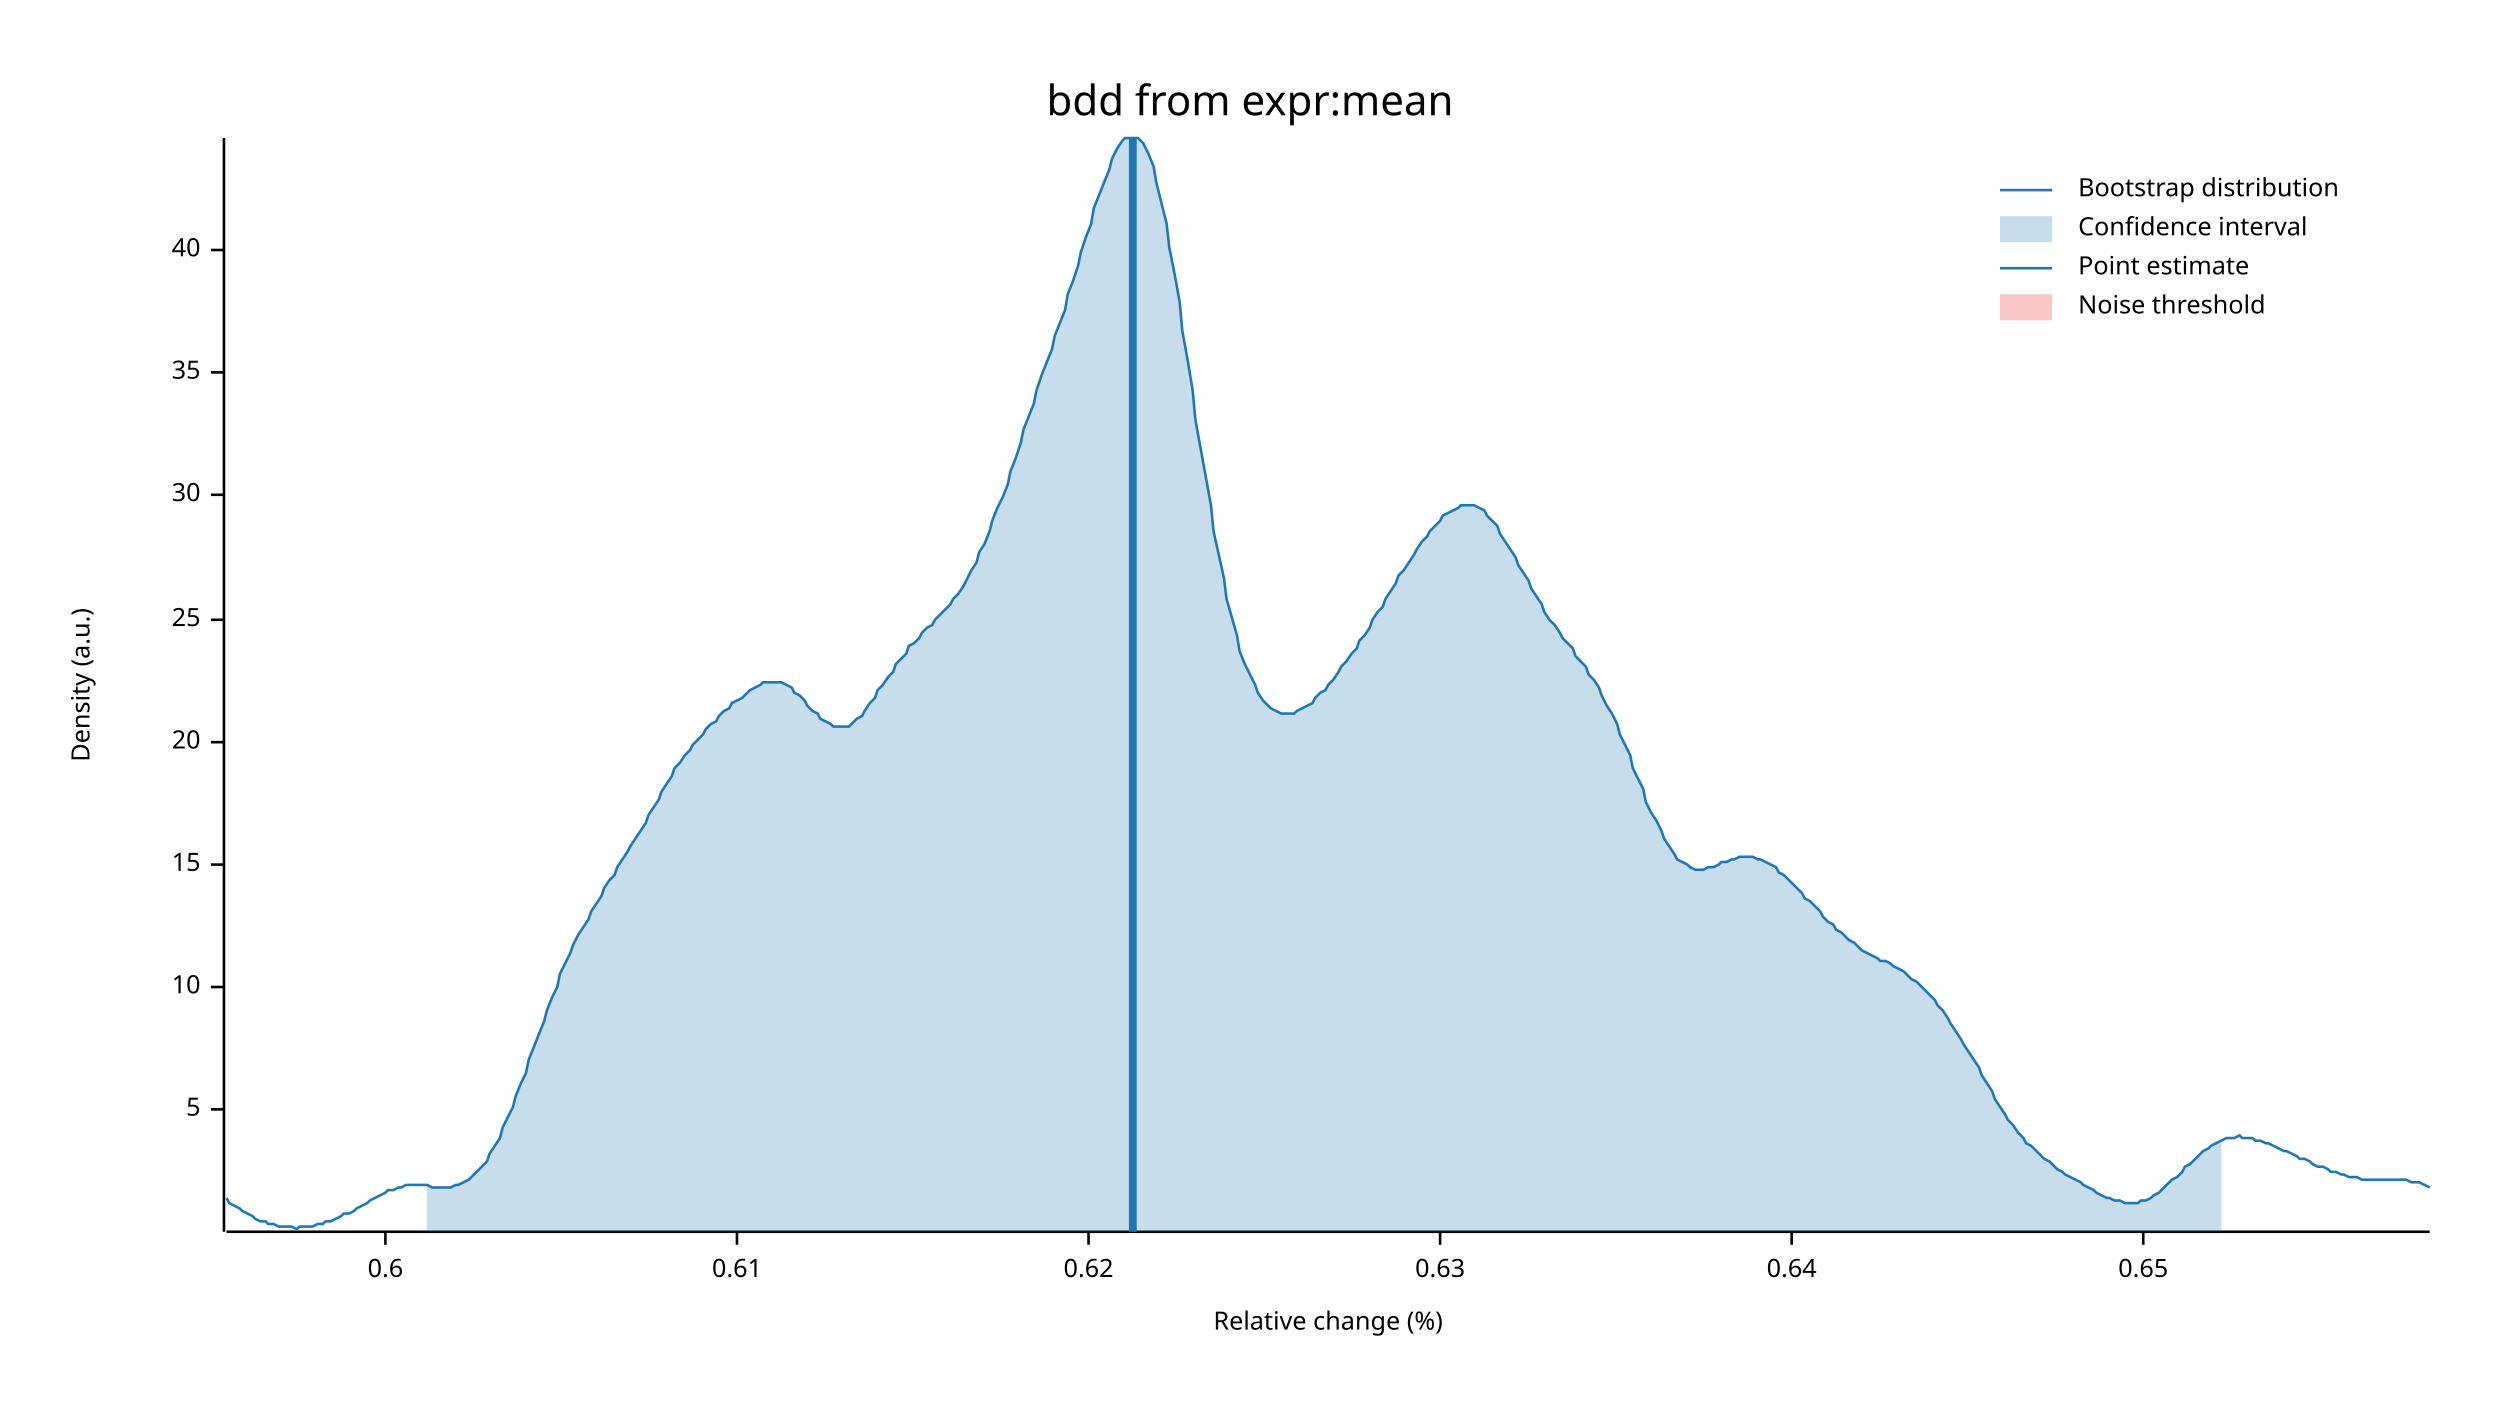
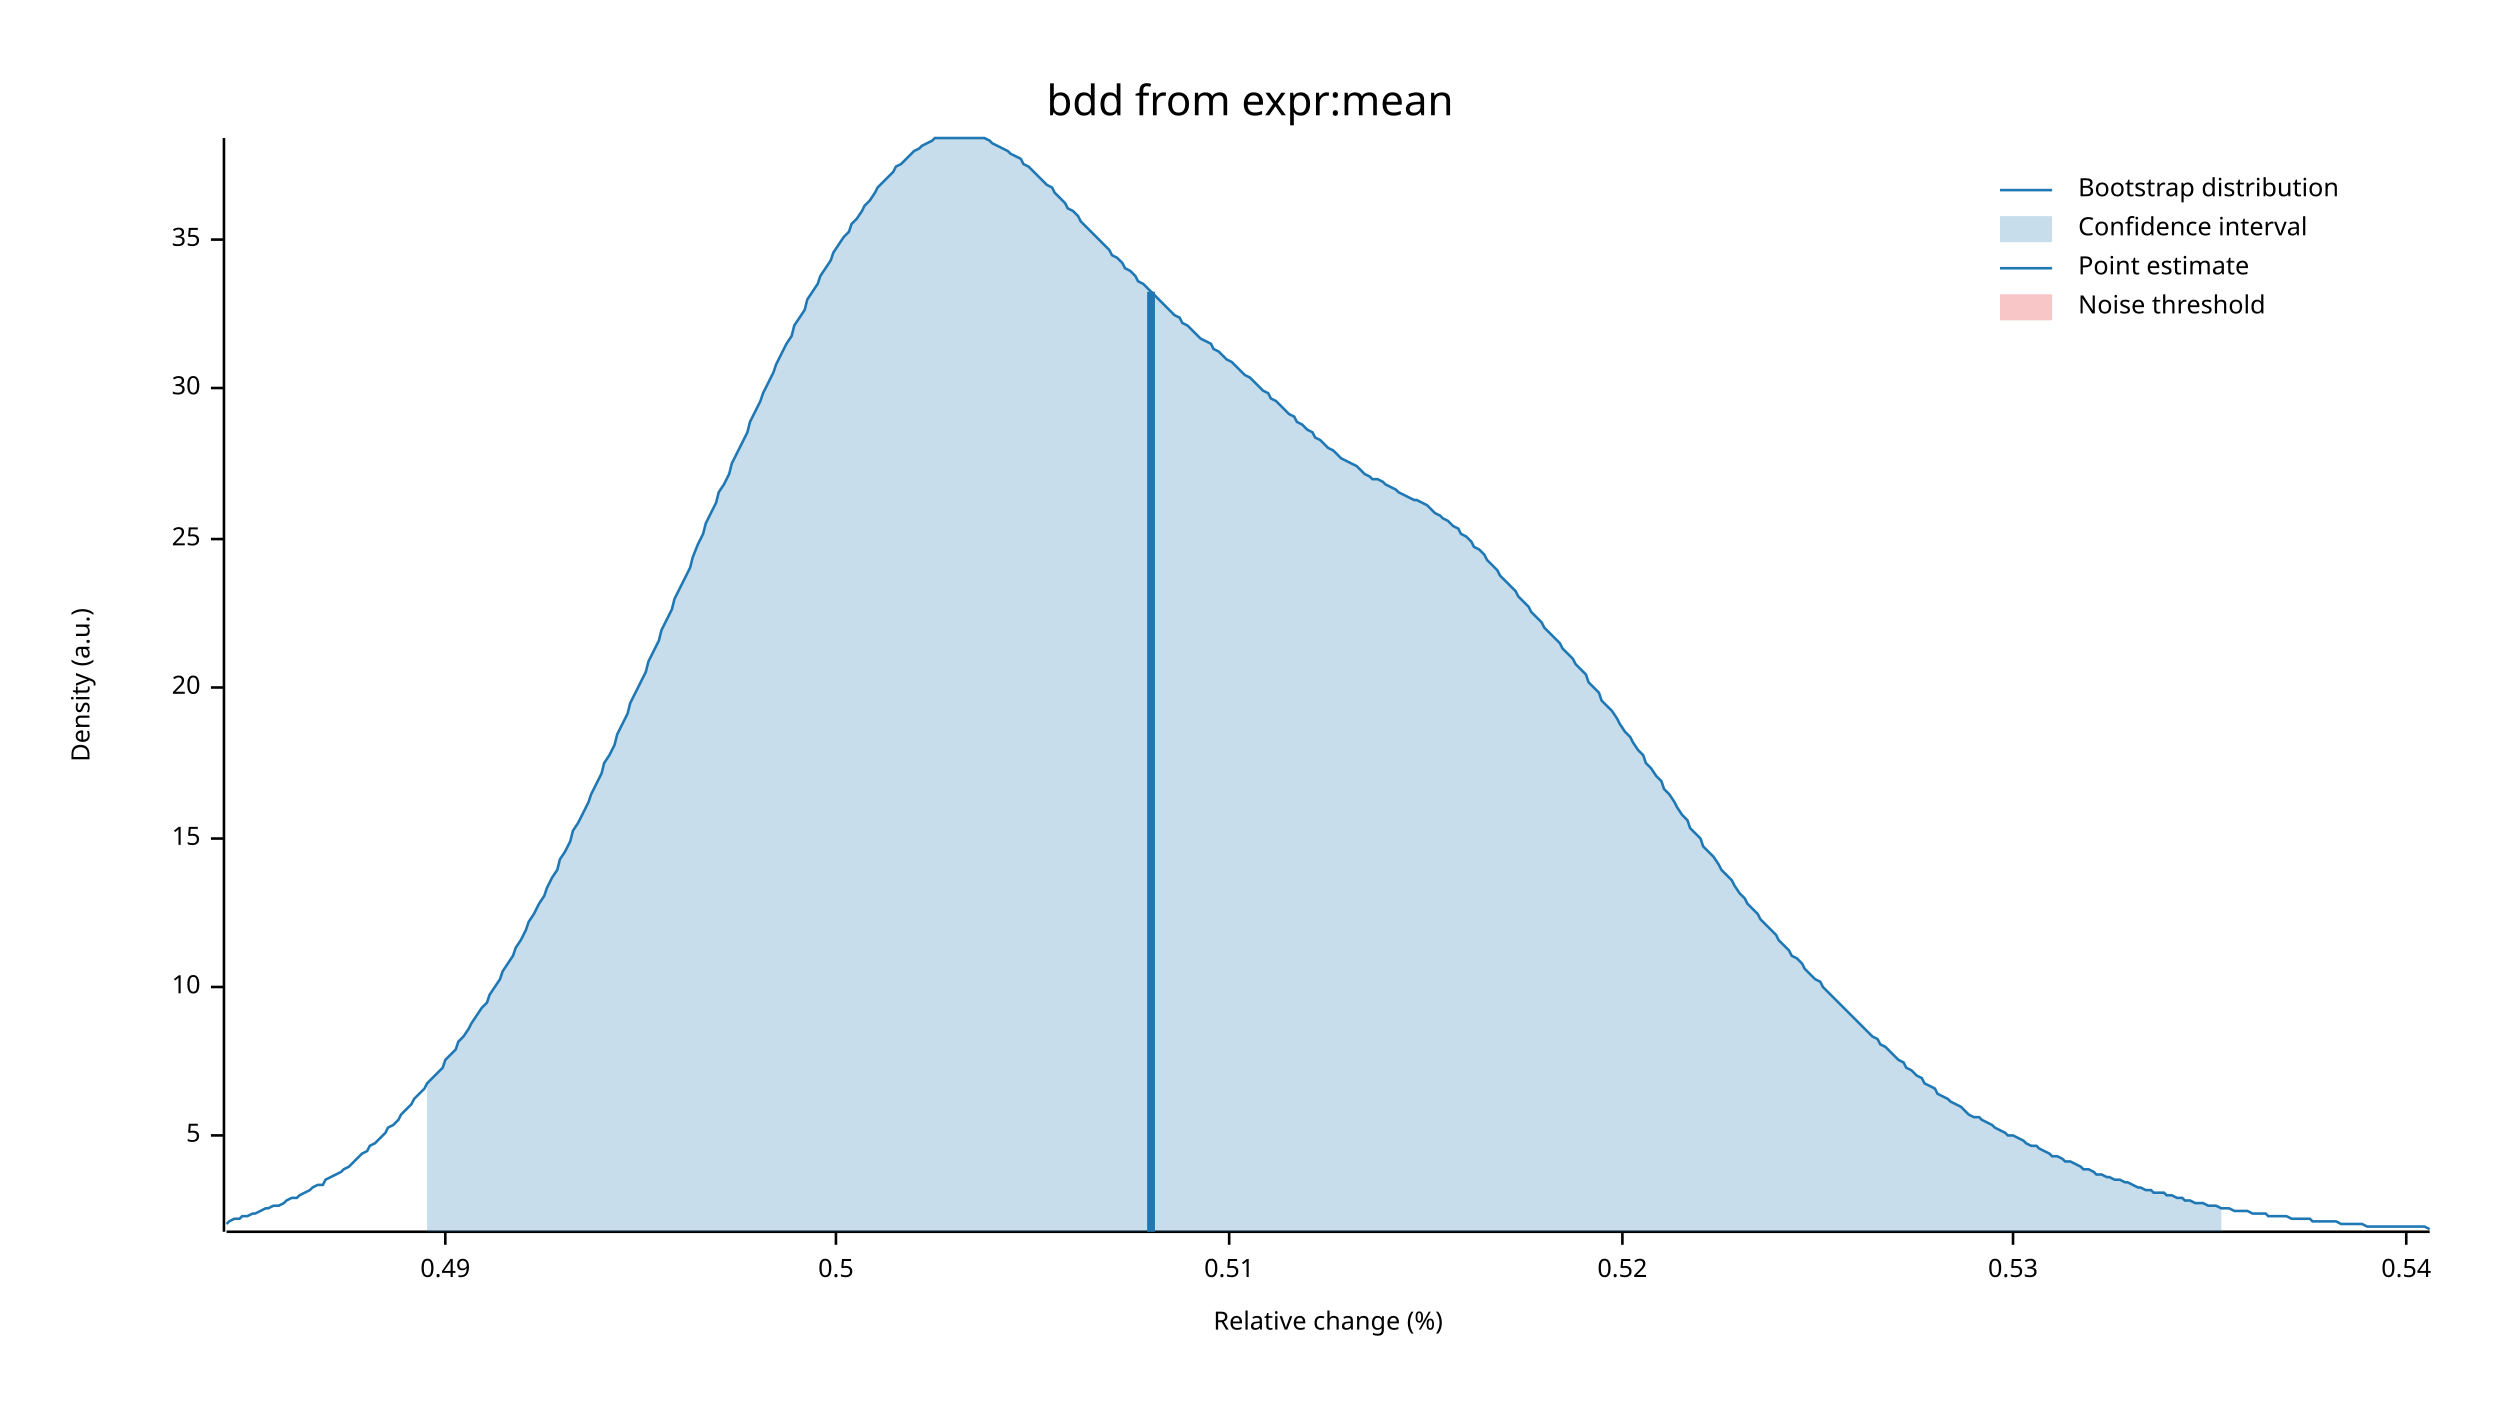
<svg xmlns="http://www.w3.org/2000/svg" width="960" height="540" viewBox="0 0 960 540">
  <text x="480" y="32" dy="0.76em" text-anchor="middle" font-family="sans-serif" font-size="16.129" opacity="1" fill="#000000">
bdd from expr:mean
</text>
  <text x="27" y="263" dy="0.76em" text-anchor="middle" font-family="sans-serif" font-size="9.677" opacity="1" fill="#000000" transform="rotate(270, 27, 263)">
Density (a.u.)
</text>
  <text x="510" y="513" dy="-0.5ex" text-anchor="middle" font-family="sans-serif" font-size="9.677" opacity="1" fill="#000000">
Relative change (%)
</text>
  <polyline fill="none" opacity="1" stroke="#000000" stroke-width="1" points="86,53 86,473 " />
-   <text x="77" y="426" dy="0.5ex" text-anchor="end" font-family="sans-serif" font-size="9.677" opacity="1" fill="#000000">
+   <text x="77" y="436" dy="0.5ex" text-anchor="end" font-family="sans-serif" font-size="9.677" opacity="1" fill="#000000">
5
</text>
-   <polyline fill="none" opacity="1" stroke="#000000" stroke-width="1" points="81,426 86,426 " />
+   <polyline fill="none" opacity="1" stroke="#000000" stroke-width="1" points="81,436 86,436 " />
  <text x="77" y="379" dy="0.5ex" text-anchor="end" font-family="sans-serif" font-size="9.677" opacity="1" fill="#000000">
10
</text>
  <polyline fill="none" opacity="1" stroke="#000000" stroke-width="1" points="81,379 86,379 " />
-   <text x="77" y="332" dy="0.5ex" text-anchor="end" font-family="sans-serif" font-size="9.677" opacity="1" fill="#000000">
+   <text x="77" y="322" dy="0.5ex" text-anchor="end" font-family="sans-serif" font-size="9.677" opacity="1" fill="#000000">
15
</text>
-   <polyline fill="none" opacity="1" stroke="#000000" stroke-width="1" points="81,332 86,332 " />
-   <text x="77" y="285" dy="0.5ex" text-anchor="end" font-family="sans-serif" font-size="9.677" opacity="1" fill="#000000">
+   <polyline fill="none" opacity="1" stroke="#000000" stroke-width="1" points="81,322 86,322 " />
+   <text x="77" y="264" dy="0.5ex" text-anchor="end" font-family="sans-serif" font-size="9.677" opacity="1" fill="#000000">
20
</text>
-   <polyline fill="none" opacity="1" stroke="#000000" stroke-width="1" points="81,285 86,285 " />
-   <text x="77" y="238" dy="0.5ex" text-anchor="end" font-family="sans-serif" font-size="9.677" opacity="1" fill="#000000">
+   <polyline fill="none" opacity="1" stroke="#000000" stroke-width="1" points="81,264 86,264 " />
+   <text x="77" y="207" dy="0.5ex" text-anchor="end" font-family="sans-serif" font-size="9.677" opacity="1" fill="#000000">
25
</text>
-   <polyline fill="none" opacity="1" stroke="#000000" stroke-width="1" points="81,238 86,238 " />
-   <text x="77" y="190" dy="0.5ex" text-anchor="end" font-family="sans-serif" font-size="9.677" opacity="1" fill="#000000">
+   <polyline fill="none" opacity="1" stroke="#000000" stroke-width="1" points="81,207 86,207 " />
+   <text x="77" y="149" dy="0.5ex" text-anchor="end" font-family="sans-serif" font-size="9.677" opacity="1" fill="#000000">
30
</text>
-   <polyline fill="none" opacity="1" stroke="#000000" stroke-width="1" points="81,190 86,190 " />
-   <text x="77" y="143" dy="0.5ex" text-anchor="end" font-family="sans-serif" font-size="9.677" opacity="1" fill="#000000">
+   <polyline fill="none" opacity="1" stroke="#000000" stroke-width="1" points="81,149 86,149 " />
+   <text x="77" y="92" dy="0.5ex" text-anchor="end" font-family="sans-serif" font-size="9.677" opacity="1" fill="#000000">
35
</text>
-   <polyline fill="none" opacity="1" stroke="#000000" stroke-width="1" points="81,143 86,143 " />
-   <text x="77" y="96" dy="0.5ex" text-anchor="end" font-family="sans-serif" font-size="9.677" opacity="1" fill="#000000">
- 40
+   <polyline fill="none" opacity="1" stroke="#000000" stroke-width="1" points="81,92 86,92 " />
+   <polyline fill="none" opacity="1" stroke="#000000" stroke-width="1" points="87,473 933,473 " />
+   <text x="171" y="483" dy="0.76em" text-anchor="middle" font-family="sans-serif" font-size="9.677" opacity="1" fill="#000000">
+ 0.49
</text>
-   <polyline fill="none" opacity="1" stroke="#000000" stroke-width="1" points="81,96 86,96 " />
-   <polyline fill="none" opacity="1" stroke="#000000" stroke-width="1" points="87,473 933,473 " />
-   <text x="148" y="483" dy="0.76em" text-anchor="middle" font-family="sans-serif" font-size="9.677" opacity="1" fill="#000000">
- 0.6
+   <polyline fill="none" opacity="1" stroke="#000000" stroke-width="1" points="171,473 171,478 " />
+   <text x="321" y="483" dy="0.76em" text-anchor="middle" font-family="sans-serif" font-size="9.677" opacity="1" fill="#000000">
+ 0.5
</text>
-   <polyline fill="none" opacity="1" stroke="#000000" stroke-width="1" points="148,473 148,478 " />
-   <text x="283" y="483" dy="0.76em" text-anchor="middle" font-family="sans-serif" font-size="9.677" opacity="1" fill="#000000">
- 0.61
+   <polyline fill="none" opacity="1" stroke="#000000" stroke-width="1" points="321,473 321,478 " />
+   <text x="472" y="483" dy="0.76em" text-anchor="middle" font-family="sans-serif" font-size="9.677" opacity="1" fill="#000000">
+ 0.51
</text>
-   <polyline fill="none" opacity="1" stroke="#000000" stroke-width="1" points="283,473 283,478 " />
-   <text x="418" y="483" dy="0.76em" text-anchor="middle" font-family="sans-serif" font-size="9.677" opacity="1" fill="#000000">
- 0.62
+   <polyline fill="none" opacity="1" stroke="#000000" stroke-width="1" points="472,473 472,478 " />
+   <text x="623" y="483" dy="0.76em" text-anchor="middle" font-family="sans-serif" font-size="9.677" opacity="1" fill="#000000">
+ 0.52
</text>
-   <polyline fill="none" opacity="1" stroke="#000000" stroke-width="1" points="418,473 418,478 " />
-   <text x="553" y="483" dy="0.76em" text-anchor="middle" font-family="sans-serif" font-size="9.677" opacity="1" fill="#000000">
- 0.63
+   <polyline fill="none" opacity="1" stroke="#000000" stroke-width="1" points="623,473 623,478 " />
+   <text x="773" y="483" dy="0.76em" text-anchor="middle" font-family="sans-serif" font-size="9.677" opacity="1" fill="#000000">
+ 0.53
</text>
-   <polyline fill="none" opacity="1" stroke="#000000" stroke-width="1" points="553,473 553,478 " />
-   <text x="688" y="483" dy="0.76em" text-anchor="middle" font-family="sans-serif" font-size="9.677" opacity="1" fill="#000000">
- 0.64
+   <polyline fill="none" opacity="1" stroke="#000000" stroke-width="1" points="773,473 773,478 " />
+   <text x="924" y="483" dy="0.76em" text-anchor="middle" font-family="sans-serif" font-size="9.677" opacity="1" fill="#000000">
+ 0.54
</text>
-   <polyline fill="none" opacity="1" stroke="#000000" stroke-width="1" points="688,473 688,478 " />
-   <text x="823" y="483" dy="0.76em" text-anchor="middle" font-family="sans-serif" font-size="9.677" opacity="1" fill="#000000">
- 0.65
- </text>
-   <polyline fill="none" opacity="1" stroke="#000000" stroke-width="1" points="823,473 823,478 " />
-   <polyline fill="none" opacity="1" stroke="#1F78B4" stroke-width="1" points="87,460 88,462 90,463 92,464 93,465 95,466 97,467 98,468 100,469 102,469 103,470 105,470 107,471 109,471 110,471 112,471 114,472 115,471 117,471 119,471 120,471 122,470 124,470 125,469 127,469 129,468 131,467 132,466 134,466 136,465 137,464 139,463 141,462 142,461 144,460 146,459 148,458 149,457 151,457 153,456 154,456 156,455 158,455 159,455 161,455 163,455 164,455 166,456 168,456 170,456 171,456 173,456 175,455 176,455 178,454 180,453 181,452 183,450 185,448 187,446 188,443 190,440 192,437 193,433 195,429 197,425 198,421 200,416 202,412 203,407 205,402 207,397 209,392 210,388 212,383 214,379 215,374 217,370 219,366 220,363 222,359 224,356 226,353 227,350 229,347 231,344 232,341 234,338 236,336 237,333 239,330 241,327 242,325 244,322 246,319 248,316 249,313 251,310 253,307 254,304 256,301 258,298 259,295 261,293 263,290 265,288 266,286 268,284 270,282 271,280 273,278 275,277 276,275 278,273 280,272 281,270 283,269 285,268 287,266 288,265 290,264 292,263 293,262 295,262 297,262 298,262 300,262 302,263 304,264 305,266 307,267 309,269 310,271 312,273 314,274 315,276 317,277 319,278 320,279 322,279 324,279 326,279 327,278 329,276 331,275 332,273 334,270 336,268 337,265 339,263 341,260 343,258 344,255 346,253 348,251 349,248 351,247 353,245 354,243 356,241 358,240 359,238 361,236 363,234 365,232 366,230 368,228 370,225 371,223 373,219 375,216 376,212 378,209 380,204 381,200 383,195 385,191 387,186 388,181 390,176 392,170 393,165 395,160 397,155 398,150 400,144 402,139 404,134 405,129 407,124 409,119 410,113 412,108 414,102 415,97 417,91 419,86 420,80 422,75 424,70 426,65 427,61 429,57 431,54 432,53 434,53 436,53 437,53 439,55 441,59 443,64 444,70 446,78 448,86 449,95 451,105 453,116 454,127 456,138 458,150 459,161 461,172 463,183 465,194 466,204 468,213 470,222 471,230 473,237 475,244 476,250 478,255 480,259 482,263 483,266 485,269 487,271 488,272 490,273 492,274 493,274 495,274 497,274 498,273 500,272 502,271 504,270 505,268 507,266 509,265 510,263 512,261 514,258 515,256 517,254 519,251 521,249 522,246 524,244 526,241 527,238 529,235 531,233 532,230 534,227 536,224 537,221 539,219 541,216 543,213 544,211 546,208 548,206 549,204 551,202 553,200 554,198 556,197 558,196 560,195 561,194 563,194 565,194 566,194 568,195 570,196 571,198 573,200 575,202 576,205 578,208 580,211 582,214 583,217 585,220 587,223 588,226 590,229 592,232 593,235 595,238 597,240 599,243 600,245 602,247 604,249 605,252 607,254 609,256 610,259 612,261 614,264 615,267 617,271 619,274 621,278 622,282 624,286 626,290 627,295 629,299 631,303 632,308 634,312 636,315 638,319 639,322 641,325 643,328 644,330 646,331 648,332 649,333 651,334 653,334 654,334 656,333 658,333 660,332 661,331 663,331 665,330 666,330 668,329 670,329 671,329 673,329 675,330 676,330 678,331 680,332 682,333 683,335 685,336 687,338 688,339 690,341 692,343 693,345 695,346 697,348 699,350 700,352 702,354 704,355 705,357 707,358 709,360 710,361 712,362 714,364 715,365 717,366 719,367 721,368 722,369 724,369 726,370 727,371 729,372 731,373 732,374 734,376 736,377 738,379 739,380 741,382 743,384 744,386 746,388 748,391 749,393 751,396 753,399 754,401 756,404 758,407 760,410 761,413 763,416 765,419 766,422 768,425 770,428 771,430 773,432 775,435 777,437 778,439 780,440 782,442 783,443 785,445 787,446 788,447 790,449 792,450 793,451 795,452 797,453 799,454 800,455 802,456 804,457 805,458 807,459 809,460 810,460 812,461 814,461 816,462 817,462 819,462 821,462 822,461 824,461 826,460 827,459 829,458 831,456 832,455 834,453 836,452 838,450 839,448 841,447 843,445 844,444 846,442 848,441 849,440 851,439 853,438 855,437 856,437 858,437 860,436 861,437 863,437 865,437 866,438 868,438 870,439 871,439 873,440 875,441 877,442 878,442 880,443 882,444 883,445 885,445 887,446 888,447 890,448 892,448 894,449 895,450 897,450 899,451 900,451 902,452 904,452 905,452 907,453 909,453 910,453 912,453 914,453 916,453 917,453 919,453 921,453 922,453 924,453 926,454 927,454 929,454 931,455 933,456 " />
-   <polygon opacity="0.25" fill="#1F78B4" points="164,455 166,456 168,456 170,456 171,456 173,456 175,455 176,455 178,454 180,453 181,452 183,450 185,448 187,446 188,443 190,440 192,437 193,433 195,429 197,425 198,421 200,416 202,412 203,407 205,402 207,397 209,392 210,388 212,383 214,379 215,374 217,370 219,366 220,363 222,359 224,356 226,353 227,350 229,347 231,344 232,341 234,338 236,336 237,333 239,330 241,327 242,325 244,322 246,319 248,316 249,313 251,310 253,307 254,304 256,301 258,298 259,295 261,293 263,290 265,288 266,286 268,284 270,282 271,280 273,278 275,277 276,275 278,273 280,272 281,270 283,269 285,268 287,266 288,265 290,264 292,263 293,262 295,262 297,262 298,262 300,262 302,263 304,264 305,266 307,267 309,269 310,271 312,273 314,274 315,276 317,277 319,278 320,279 322,279 324,279 326,279 327,278 329,276 331,275 332,273 334,270 336,268 337,265 339,263 341,260 343,258 344,255 346,253 348,251 349,248 351,247 353,245 354,243 356,241 358,240 359,238 361,236 363,234 365,232 366,230 368,228 370,225 371,223 373,219 375,216 376,212 378,209 380,204 381,200 383,195 385,191 387,186 388,181 390,176 392,170 393,165 395,160 397,155 398,150 400,144 402,139 404,134 405,129 407,124 409,119 410,113 412,108 414,102 415,97 417,91 419,86 420,80 422,75 424,70 426,65 427,61 429,57 431,54 432,53 434,53 436,53 437,53 439,55 441,59 443,64 444,70 446,78 448,86 449,95 451,105 453,116 454,127 456,138 458,150 459,161 461,172 463,183 465,194 466,204 468,213 470,222 471,230 473,237 475,244 476,250 478,255 480,259 482,263 483,266 485,269 487,271 488,272 490,273 492,274 493,274 495,274 497,274 498,273 500,272 502,271 504,270 505,268 507,266 509,265 510,263 512,261 514,258 515,256 517,254 519,251 521,249 522,246 524,244 526,241 527,238 529,235 531,233 532,230 534,227 536,224 537,221 539,219 541,216 543,213 544,211 546,208 548,206 549,204 551,202 553,200 554,198 556,197 558,196 560,195 561,194 563,194 565,194 566,194 568,195 570,196 571,198 573,200 575,202 576,205 578,208 580,211 582,214 583,217 585,220 587,223 588,226 590,229 592,232 593,235 595,238 597,240 599,243 600,245 602,247 604,249 605,252 607,254 609,256 610,259 612,261 614,264 615,267 617,271 619,274 621,278 622,282 624,286 626,290 627,295 629,299 631,303 632,308 634,312 636,315 638,319 639,322 641,325 643,328 644,330 646,331 648,332 649,333 651,334 653,334 654,334 656,333 658,333 660,332 661,331 663,331 665,330 666,330 668,329 670,329 671,329 673,329 675,330 676,330 678,331 680,332 682,333 683,335 685,336 687,338 688,339 690,341 692,343 693,345 695,346 697,348 699,350 700,352 702,354 704,355 705,357 707,358 709,360 710,361 712,362 714,364 715,365 717,366 719,367 721,368 722,369 724,369 726,370 727,371 729,372 731,373 732,374 734,376 736,377 738,379 739,380 741,382 743,384 744,386 746,388 748,391 749,393 751,396 753,399 754,401 756,404 758,407 760,410 761,413 763,416 765,419 766,422 768,425 770,428 771,430 773,432 775,435 777,437 778,439 780,440 782,442 783,443 785,445 787,446 788,447 790,449 792,450 793,451 795,452 797,453 799,454 800,455 802,456 804,457 805,458 807,459 809,460 810,460 812,461 814,461 816,462 817,462 819,462 821,462 822,461 824,461 826,460 827,459 829,458 831,456 832,455 834,453 836,452 838,450 839,448 841,447 843,445 844,444 846,442 848,441 849,440 851,439 853,438 853,473 164,473 " />
-   <polyline fill="none" opacity="1" stroke="#1F78B4" stroke-width="3" points="435,473 435,53 " />
+   <polyline fill="none" opacity="1" stroke="#000000" stroke-width="1" points="924,473 924,478 " />
+   <polyline fill="none" opacity="1" stroke="#1F78B4" stroke-width="1" points="87,470 88,469 90,468 92,468 93,467 95,467 97,466 98,466 100,465 102,464 103,464 105,463 107,463 109,462 110,461 112,460 114,460 115,459 117,458 119,457 120,456 122,455 124,455 125,453 127,452 129,451 131,450 132,449 134,448 136,446 137,445 139,443 141,442 142,440 144,439 146,437 148,435 149,433 151,432 153,430 154,428 156,426 158,424 159,422 161,420 163,418 164,416 166,414 168,412 170,410 171,407 173,405 175,403 176,400 178,398 180,395 181,393 183,390 185,387 187,385 188,382 190,379 192,376 193,373 195,370 197,367 198,364 200,361 202,357 203,354 205,351 207,347 209,344 210,341 212,337 214,334 215,330 217,327 219,323 220,319 222,316 224,312 226,308 227,305 229,301 231,297 232,293 234,290 236,286 237,282 239,278 241,274 242,270 244,266 246,262 248,258 249,254 251,250 253,246 254,242 256,238 258,234 259,230 261,226 263,222 265,218 266,214 268,209 270,205 271,201 273,197 275,193 276,189 278,186 280,182 281,178 283,174 285,170 287,166 288,162 290,158 292,154 293,151 295,147 297,143 298,140 300,136 302,132 304,129 305,125 307,122 309,119 310,115 312,112 314,109 315,106 317,103 319,100 320,97 322,94 324,91 326,89 327,86 329,84 331,81 332,79 334,77 336,74 337,72 339,70 341,68 343,66 344,64 346,63 348,61 349,60 351,58 353,57 354,56 356,55 358,54 359,53 361,53 363,53 365,53 366,53 368,53 370,53 371,53 373,53 375,53 376,53 378,53 380,54 381,55 383,56 385,57 387,58 388,59 390,60 392,61 393,63 395,64 397,66 398,67 400,69 402,71 404,72 405,74 407,76 409,78 410,80 412,81 414,83 415,85 417,87 419,89 420,90 422,92 424,94 426,96 427,98 429,99 431,101 432,103 434,104 436,106 437,108 439,109 441,111 443,113 444,114 446,116 448,118 449,119 451,121 453,122 454,124 456,125 458,127 459,128 461,130 463,131 465,132 466,134 468,135 470,137 471,138 473,139 475,141 476,142 478,144 480,145 482,147 483,148 485,150 487,151 488,153 490,154 492,156 493,157 495,159 497,160 498,162 500,163 502,165 504,166 505,168 507,169 509,171 510,172 512,173 514,175 515,176 517,177 519,178 521,179 522,180 524,182 526,183 527,184 529,184 531,185 532,186 534,187 536,188 537,189 539,190 541,191 543,192 544,192 546,193 548,194 549,195 551,197 553,198 554,199 556,200 558,202 560,203 561,205 563,206 565,208 566,210 568,211 570,213 571,215 573,217 575,219 576,221 578,223 580,225 582,227 583,229 585,231 587,233 588,235 590,237 592,239 593,241 595,243 597,245 599,247 600,249 602,251 604,253 605,255 607,257 609,259 610,262 612,264 614,266 615,269 617,271 619,273 621,276 622,278 624,281 626,283 627,285 629,288 631,290 632,293 634,295 636,298 638,300 639,303 641,305 643,308 644,310 646,313 648,315 649,318 651,320 653,322 654,325 656,327 658,329 660,332 661,334 663,336 665,338 666,340 668,343 670,345 671,347 673,349 675,351 676,353 678,355 680,357 682,359 683,361 685,363 687,365 688,367 690,368 692,370 693,372 695,374 697,376 699,377 700,379 702,381 704,383 705,384 707,386 709,388 710,389 712,391 714,393 715,394 717,396 719,398 721,399 722,401 724,402 726,404 727,405 729,407 731,408 732,410 734,411 736,413 738,414 739,416 741,417 743,418 744,420 746,421 748,422 749,423 751,424 753,425 754,426 756,428 758,429 760,429 761,430 763,431 765,432 766,433 768,434 770,435 771,436 773,436 775,437 777,438 778,439 780,440 782,440 783,441 785,442 787,443 788,444 790,444 792,445 793,446 795,446 797,447 799,448 800,449 802,449 804,450 805,451 807,451 809,452 810,452 812,453 814,453 816,454 817,454 819,455 821,456 822,456 824,457 826,457 827,458 829,458 831,458 832,459 834,459 836,460 838,460 839,461 841,461 843,462 844,462 846,462 848,463 849,463 851,463 853,464 855,464 856,464 858,465 860,465 861,465 863,465 865,466 866,466 868,466 870,466 871,467 873,467 875,467 877,467 878,467 880,468 882,468 883,468 885,468 887,468 888,469 890,469 892,469 894,469 895,469 897,469 899,470 900,470 902,470 904,470 905,470 907,470 909,471 910,471 912,471 914,471 916,471 917,471 919,471 921,471 922,471 924,471 926,471 927,471 929,471 931,471 933,472 " />
+   <polygon opacity="0.25" fill="#1F78B4" points="164,416 166,414 168,412 170,410 171,407 173,405 175,403 176,400 178,398 180,395 181,393 183,390 185,387 187,385 188,382 190,379 192,376 193,373 195,370 197,367 198,364 200,361 202,357 203,354 205,351 207,347 209,344 210,341 212,337 214,334 215,330 217,327 219,323 220,319 222,316 224,312 226,308 227,305 229,301 231,297 232,293 234,290 236,286 237,282 239,278 241,274 242,270 244,266 246,262 248,258 249,254 251,250 253,246 254,242 256,238 258,234 259,230 261,226 263,222 265,218 266,214 268,209 270,205 271,201 273,197 275,193 276,189 278,186 280,182 281,178 283,174 285,170 287,166 288,162 290,158 292,154 293,151 295,147 297,143 298,140 300,136 302,132 304,129 305,125 307,122 309,119 310,115 312,112 314,109 315,106 317,103 319,100 320,97 322,94 324,91 326,89 327,86 329,84 331,81 332,79 334,77 336,74 337,72 339,70 341,68 343,66 344,64 346,63 348,61 349,60 351,58 353,57 354,56 356,55 358,54 359,53 361,53 363,53 365,53 366,53 368,53 370,53 371,53 373,53 375,53 376,53 378,53 380,54 381,55 383,56 385,57 387,58 388,59 390,60 392,61 393,63 395,64 397,66 398,67 400,69 402,71 404,72 405,74 407,76 409,78 410,80 412,81 414,83 415,85 417,87 419,89 420,90 422,92 424,94 426,96 427,98 429,99 431,101 432,103 434,104 436,106 437,108 439,109 441,111 443,113 444,114 446,116 448,118 449,119 451,121 453,122 454,124 456,125 458,127 459,128 461,130 463,131 465,132 466,134 468,135 470,137 471,138 473,139 475,141 476,142 478,144 480,145 482,147 483,148 485,150 487,151 488,153 490,154 492,156 493,157 495,159 497,160 498,162 500,163 502,165 504,166 505,168 507,169 509,171 510,172 512,173 514,175 515,176 517,177 519,178 521,179 522,180 524,182 526,183 527,184 529,184 531,185 532,186 534,187 536,188 537,189 539,190 541,191 543,192 544,192 546,193 548,194 549,195 551,197 553,198 554,199 556,200 558,202 560,203 561,205 563,206 565,208 566,210 568,211 570,213 571,215 573,217 575,219 576,221 578,223 580,225 582,227 583,229 585,231 587,233 588,235 590,237 592,239 593,241 595,243 597,245 599,247 600,249 602,251 604,253 605,255 607,257 609,259 610,262 612,264 614,266 615,269 617,271 619,273 621,276 622,278 624,281 626,283 627,285 629,288 631,290 632,293 634,295 636,298 638,300 639,303 641,305 643,308 644,310 646,313 648,315 649,318 651,320 653,322 654,325 656,327 658,329 660,332 661,334 663,336 665,338 666,340 668,343 670,345 671,347 673,349 675,351 676,353 678,355 680,357 682,359 683,361 685,363 687,365 688,367 690,368 692,370 693,372 695,374 697,376 699,377 700,379 702,381 704,383 705,384 707,386 709,388 710,389 712,391 714,393 715,394 717,396 719,398 721,399 722,401 724,402 726,404 727,405 729,407 731,408 732,410 734,411 736,413 738,414 739,416 741,417 743,418 744,420 746,421 748,422 749,423 751,424 753,425 754,426 756,428 758,429 760,429 761,430 763,431 765,432 766,433 768,434 770,435 771,436 773,436 775,437 777,438 778,439 780,440 782,440 783,441 785,442 787,443 788,444 790,444 792,445 793,446 795,446 797,447 799,448 800,449 802,449 804,450 805,451 807,451 809,452 810,452 812,453 814,453 816,454 817,454 819,455 821,456 822,456 824,457 826,457 827,458 829,458 831,458 832,459 834,459 836,460 838,460 839,461 841,461 843,462 844,462 846,462 848,463 849,463 851,463 853,464 853,473 164,473 " />
+   <polyline fill="none" opacity="1" stroke="#1F78B4" stroke-width="3" points="442,473 442,112 " />
  <rect x="510" y="53" width="0" height="419" opacity="0.1" fill="#E31A1C" stroke="none" />
  <text x="798" y="68" dy="0.76em" text-anchor="start" font-family="sans-serif" font-size="9.677" opacity="1" fill="#000000">
Bootstrap distribution
</text>
  <text x="798" y="83" dy="0.76em" text-anchor="start" font-family="sans-serif" font-size="9.677" opacity="1" fill="#000000">
Confidence interval
</text>
  <text x="798" y="98" dy="0.76em" text-anchor="start" font-family="sans-serif" font-size="9.677" opacity="1" fill="#000000">
Point estimate
</text>
  <text x="798" y="113" dy="0.76em" text-anchor="start" font-family="sans-serif" font-size="9.677" opacity="1" fill="#000000">
Noise threshold
</text>
  <polyline fill="none" opacity="1" stroke="#1F78B4" stroke-width="1" points="768,73 788,73 " />
  <rect x="768" y="83" width="20" height="10" opacity="0.25" fill="#1F78B4" stroke="none" />
  <polyline fill="none" opacity="1" stroke="#1F78B4" stroke-width="1" points="768,103 788,103 " />
  <rect x="768" y="113" width="20" height="10" opacity="0.25" fill="#E31A1C" stroke="none" />
</svg>
